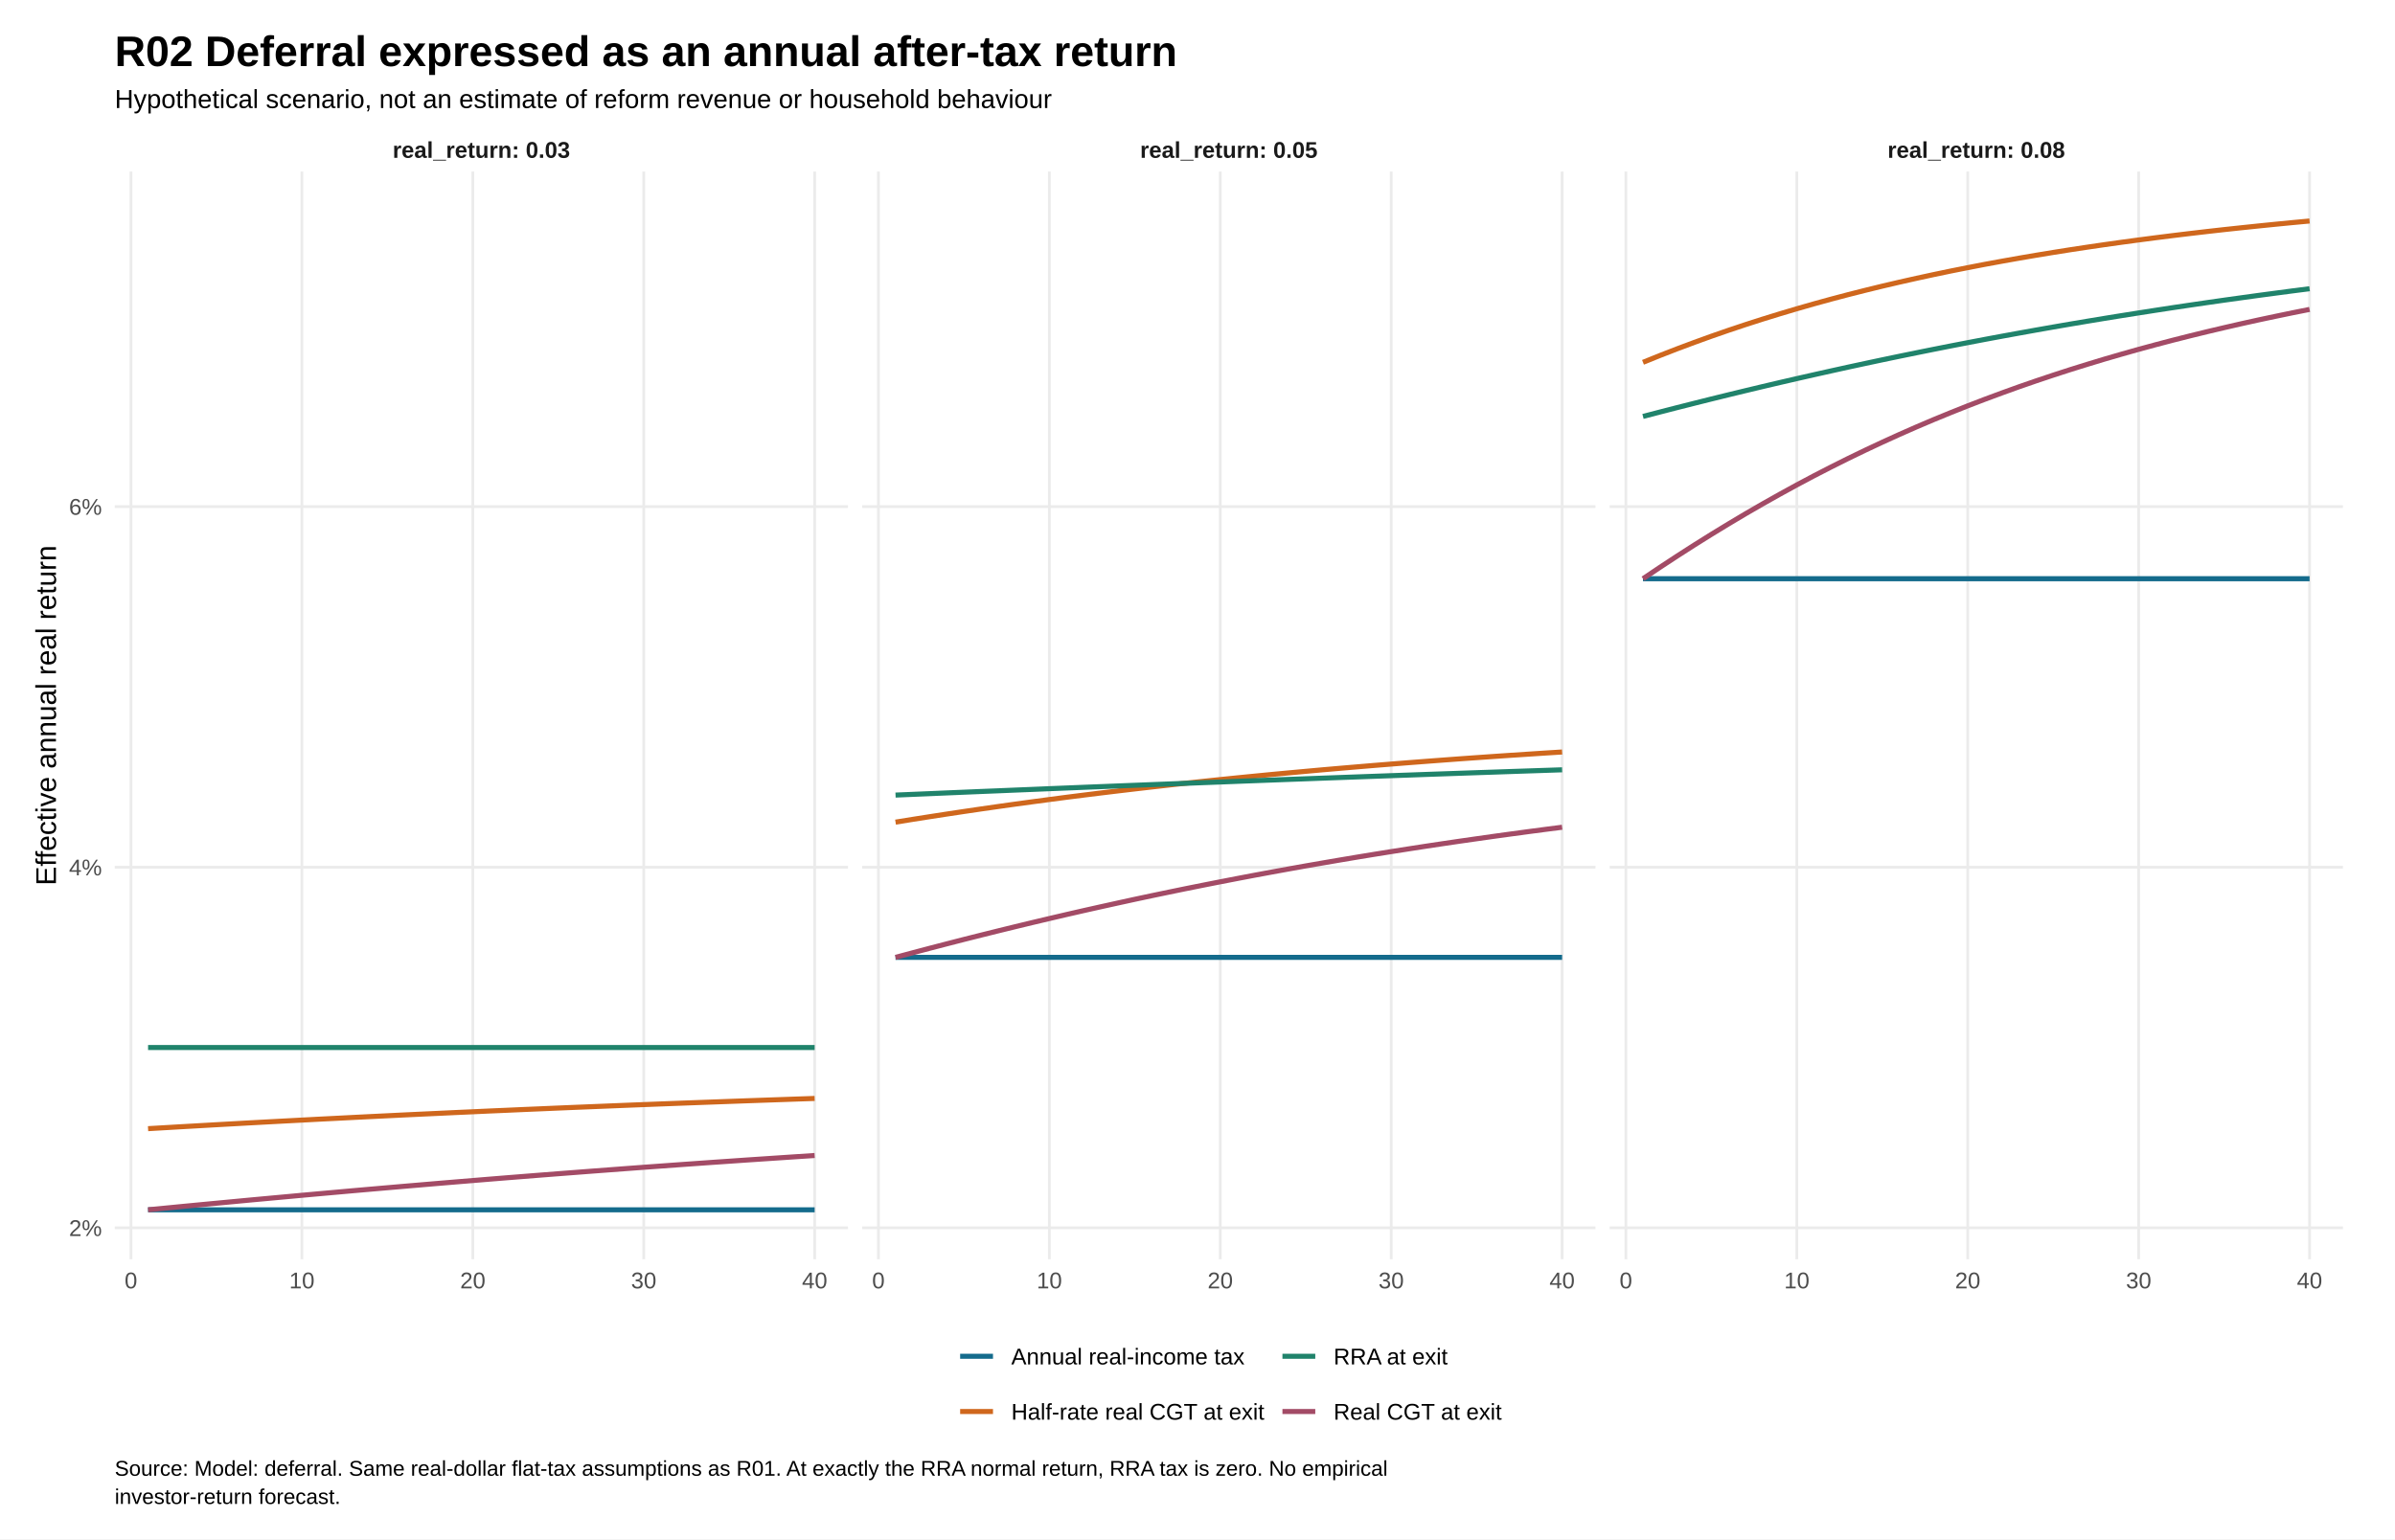
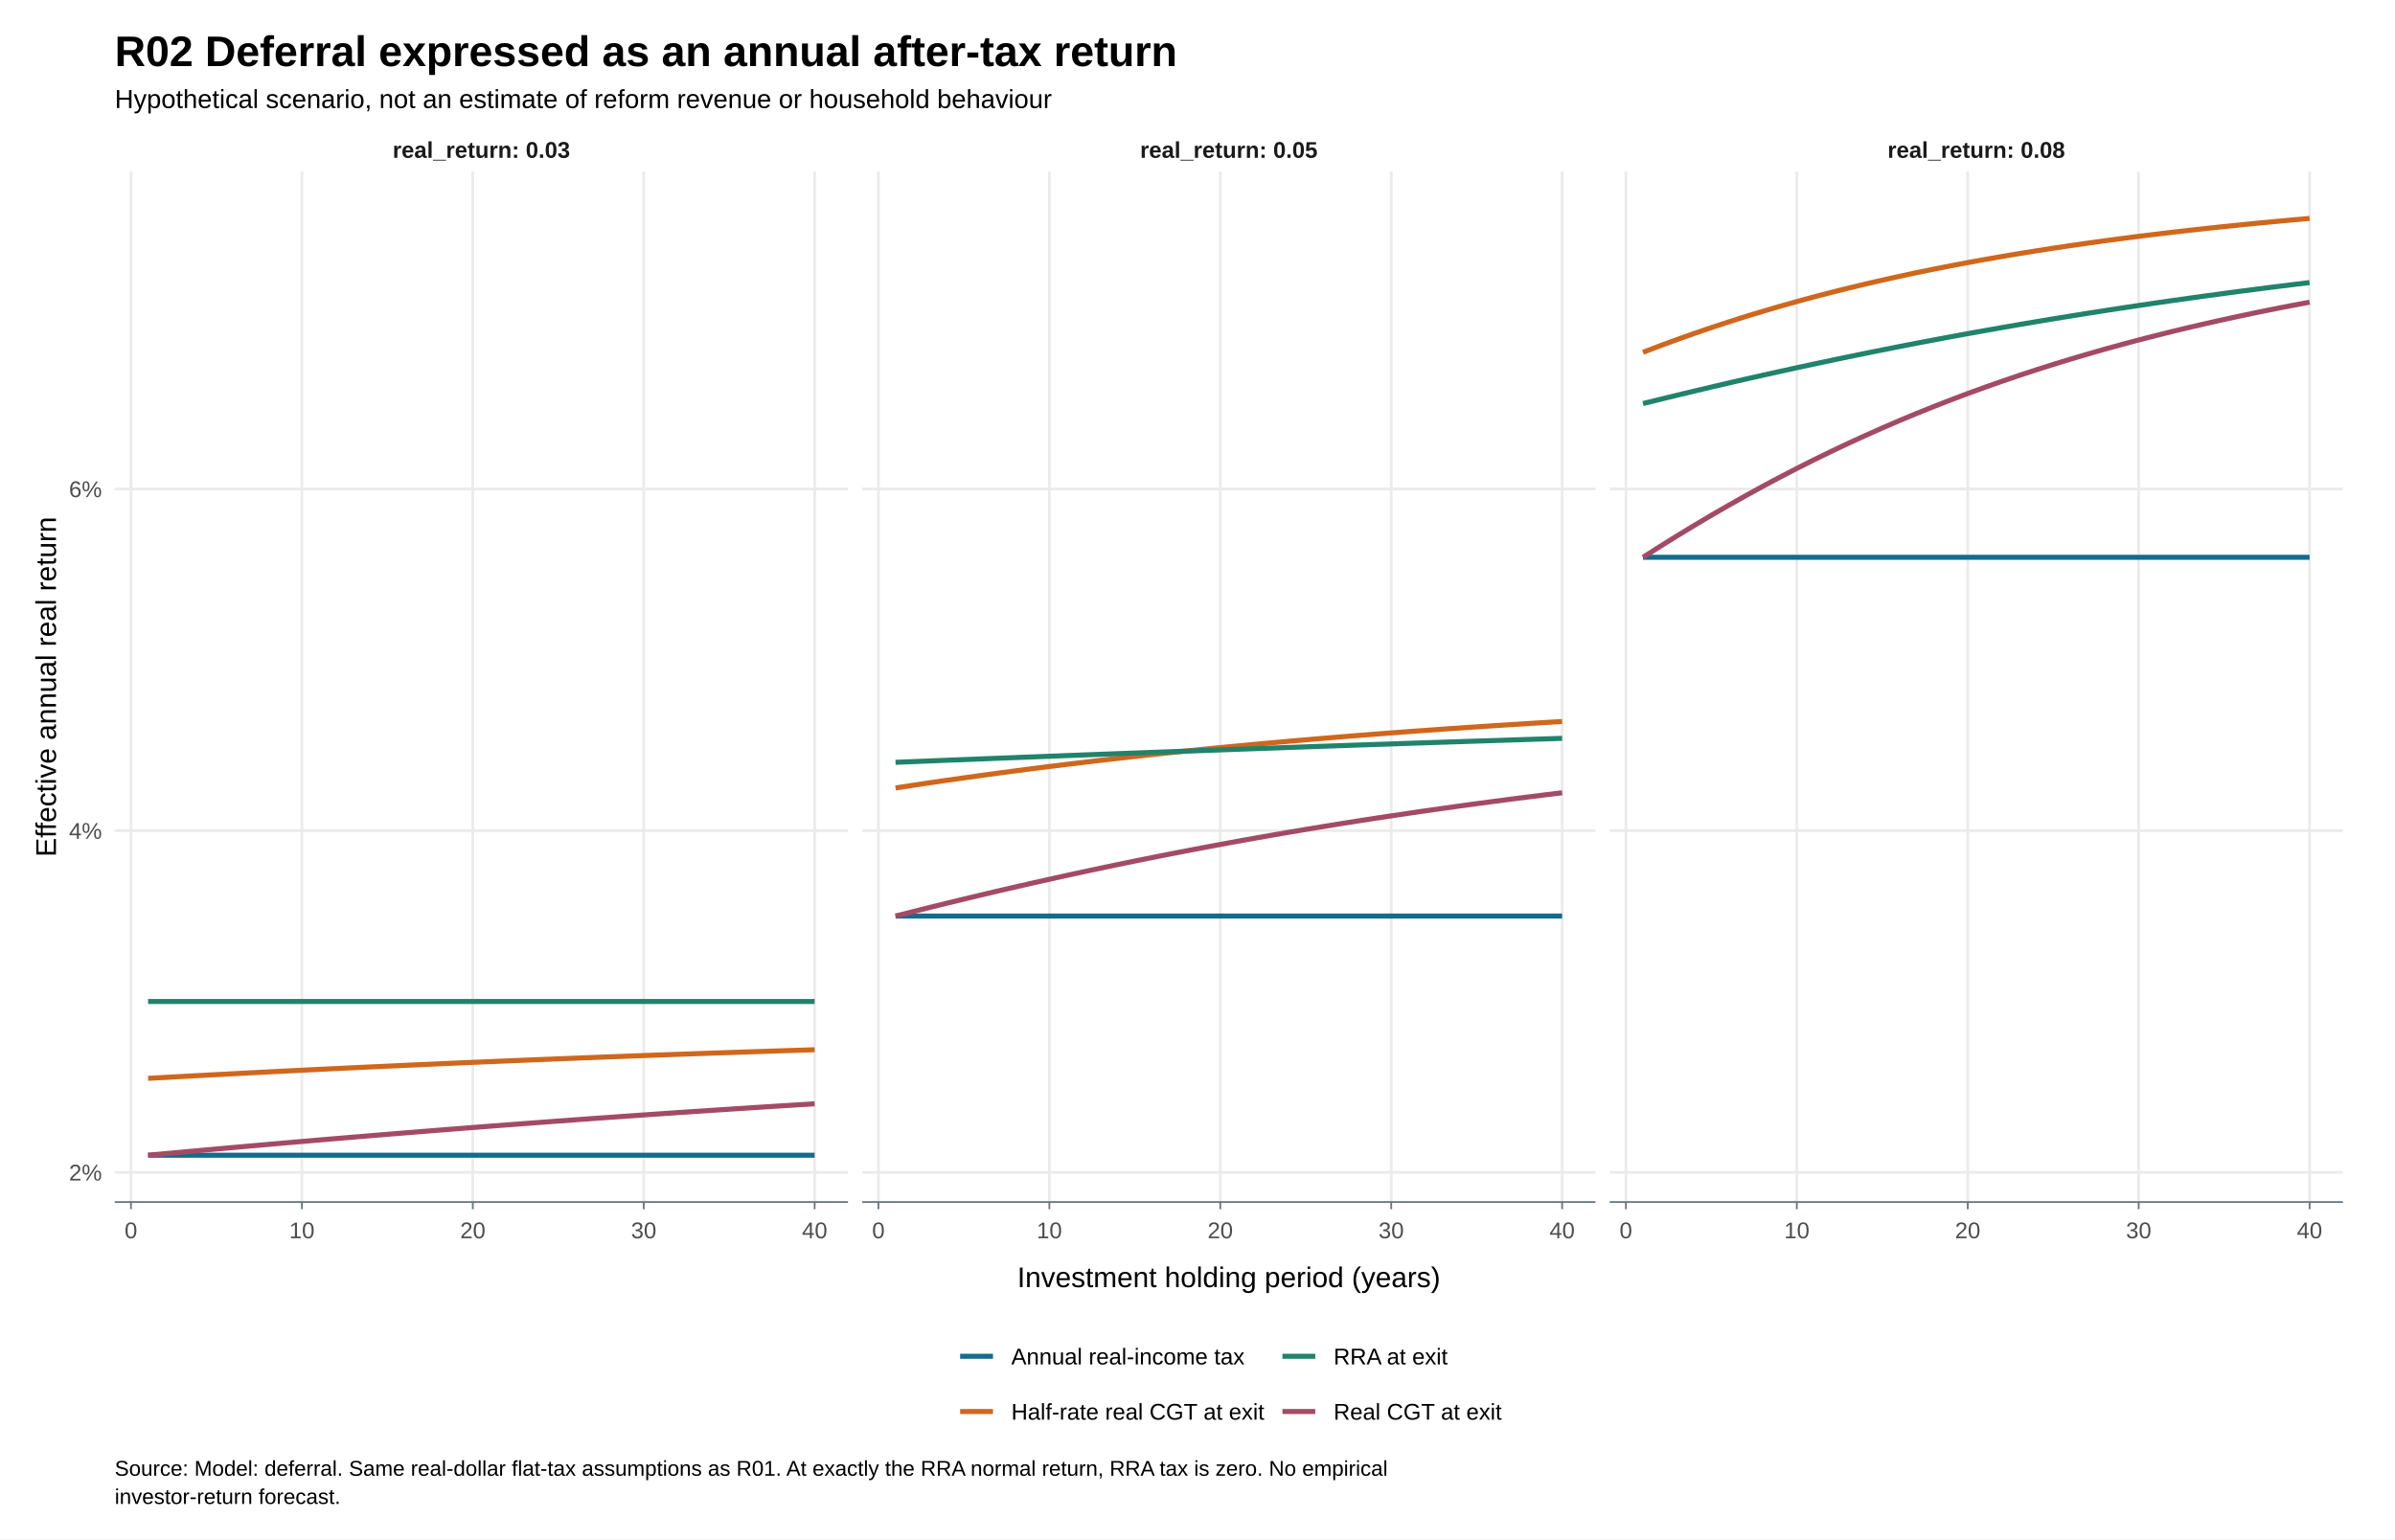
<svg xmlns="http://www.w3.org/2000/svg" width="1008.00pt" height="648.00pt" viewBox="0 0 1008.00 648.00">
  <g class="svglite">
    <defs>
      <style type="text/css">
    .svglite line, .svglite polyline, .svglite polygon, .svglite path, .svglite rect, .svglite circle {
      fill: none;
      stroke: #000000;
      stroke-linecap: round;
      stroke-linejoin: round;
      stroke-miterlimit: 10.00;
    }
    .svglite text {
      white-space: pre;
    }
    .svglite g.glyphgroup path {
      fill: inherit;
      stroke: none;
    }
  </style>
    </defs>
    <rect width="100%" height="100%" style="stroke: none; fill: #FFFFFF;" />
    <defs>
      <clipPath id="cpMC4wMHwxMDA4LjAwfDAuMDB8NjQ4LjAw">
        <rect x="0.00" y="0.00" width="1008.00" height="648.00" />
      </clipPath>
    </defs>
    <g clip-path="url(#cpMC4wMHwxMDA4LjAwfDAuMDB8NjQ4LjAw)">
      <rect x="-0" y="0.00" width="1008.00" height="648.00" style="stroke-width: 1.16; stroke: none; fill: #FFFFFF;" />
    </g>
    <defs>
-       <clipPath id="cpNDguMjl8MzU2LjkwfDcyLjIzfDUzMC4xNQ==">
-         <rect x="48.29" y="72.23" width="308.61" height="457.92" />
+       <clipPath id="cpNDguMjl8MzU2LjkwfDcyLjIzfDUwNi4wOA==">
+         <rect x="48.29" y="72.23" width="308.61" height="433.85" />
      </clipPath>
    </defs>
-     <g clip-path="url(#cpNDguMjl8MzU2LjkwfDcyLjIzfDUzMC4xNQ==)">
-       <polyline points="48.29,516.92 356.90,516.92 " style="stroke-width: 1.16; stroke: #EBEBEB; stroke-linecap: butt;" />
-       <polyline points="48.29,365.10 356.90,365.10 " style="stroke-width: 1.16; stroke: #EBEBEB; stroke-linecap: butt;" />
-       <polyline points="48.29,213.27 356.90,213.27 " style="stroke-width: 1.16; stroke: #EBEBEB; stroke-linecap: butt;" />
-       <polyline points="55.12,530.15 55.12,72.23 " style="stroke-width: 1.16; stroke: #EBEBEB; stroke-linecap: butt;" />
-       <polyline points="127.06,530.15 127.06,72.23 " style="stroke-width: 1.16; stroke: #EBEBEB; stroke-linecap: butt;" />
-       <polyline points="199.00,530.15 199.00,72.23 " style="stroke-width: 1.16; stroke: #EBEBEB; stroke-linecap: butt;" />
-       <polyline points="270.94,530.15 270.94,72.23 " style="stroke-width: 1.16; stroke: #EBEBEB; stroke-linecap: butt;" />
-       <polyline points="342.87,530.15 342.87,72.23 " style="stroke-width: 1.16; stroke: #EBEBEB; stroke-linecap: butt;" />
-       <polyline points="62.32,509.33 69.51,509.33 76.70,509.33 83.90,509.33 91.09,509.33 98.29,509.33 105.48,509.33 112.67,509.33 119.87,509.33 127.06,509.33 134.25,509.33 141.45,509.33 148.64,509.33 155.84,509.33 163.03,509.33 170.22,509.33 177.42,509.33 184.61,509.33 191.80,509.33 199.00,509.33 206.19,509.33 213.39,509.33 220.58,509.33 227.77,509.33 234.97,509.33 242.16,509.33 249.35,509.33 256.55,509.33 263.74,509.33 270.94,509.33 278.13,509.33 285.32,509.33 292.52,509.33 299.71,509.33 306.90,509.33 314.10,509.33 321.29,509.33 328.49,509.33 335.68,509.33 342.87,509.33 " style="stroke-width: 2.13; stroke: #146B8C; stroke-linecap: butt;" />
-       <polyline points="62.32,475.17 69.51,474.75 76.70,474.33 83.90,473.92 91.09,473.51 98.29,473.11 105.48,472.71 112.67,472.32 119.87,471.94 127.06,471.56 134.25,471.18 141.45,470.82 148.64,470.45 155.84,470.09 163.03,469.74 170.22,469.39 177.42,469.05 184.61,468.72 191.80,468.38 199.00,468.06 206.19,467.73 213.39,467.42 220.58,467.10 227.77,466.80 234.97,466.49 242.16,466.19 249.35,465.90 256.55,465.61 263.74,465.32 270.94,465.04 278.13,464.76 285.32,464.49 292.52,464.22 299.71,463.96 306.90,463.70 314.10,463.44 321.29,463.19 328.49,462.94 335.68,462.69 342.87,462.45 " style="stroke-width: 2.13; stroke: #CF671D; stroke-linecap: butt;" />
-       <polyline points="62.32,441.01 69.51,441.01 76.70,441.01 83.90,441.01 91.09,441.01 98.29,441.01 105.48,441.01 112.67,441.01 119.87,441.01 127.06,441.01 134.25,441.01 141.45,441.01 148.64,441.01 155.84,441.01 163.03,441.01 170.22,441.01 177.42,441.01 184.61,441.01 191.80,441.01 199.00,441.01 206.19,441.01 213.39,441.01 220.58,441.01 227.77,441.01 234.97,441.01 242.16,441.01 249.35,441.01 256.55,441.01 263.74,441.01 270.94,441.01 278.13,441.01 285.32,441.01 292.52,441.01 299.71,441.01 306.90,441.01 314.10,441.01 321.29,441.01 328.49,441.01 335.68,441.01 342.87,441.01 " style="stroke-width: 2.13; stroke: #20836B; stroke-linecap: butt;" />
-       <polyline points="62.32,509.33 69.51,508.63 76.70,507.93 83.90,507.24 91.09,506.56 98.29,505.88 105.48,505.20 112.67,504.54 119.87,503.88 127.06,503.22 134.25,502.57 141.45,501.93 148.64,501.29 155.84,500.66 163.03,500.04 170.22,499.42 177.42,498.81 184.61,498.20 191.80,497.60 199.00,497.01 206.19,496.42 213.39,495.84 220.58,495.27 227.77,494.70 234.97,494.14 242.16,493.59 249.35,493.04 256.55,492.50 263.74,491.96 270.94,491.43 278.13,490.91 285.32,490.39 292.52,489.88 299.71,489.37 306.90,488.88 314.10,488.38 321.29,487.90 328.49,487.42 335.68,486.94 342.87,486.47 " style="stroke-width: 2.13; stroke: #A34B66; stroke-linecap: butt;" />
+     <g clip-path="url(#cpNDguMjl8MzU2LjkwfDcyLjIzfDUwNi4wOA==)">
+       <polyline points="48.29,493.55 356.90,493.55 " style="stroke-width: 1.16; stroke: #EBEBEB; stroke-linecap: butt;" />
+       <polyline points="48.29,349.71 356.90,349.71 " style="stroke-width: 1.16; stroke: #EBEBEB; stroke-linecap: butt;" />
+       <polyline points="48.29,205.86 356.90,205.86 " style="stroke-width: 1.16; stroke: #EBEBEB; stroke-linecap: butt;" />
+       <polyline points="55.12,506.08 55.12,72.23 " style="stroke-width: 1.16; stroke: #EBEBEB; stroke-linecap: butt;" />
+       <polyline points="127.06,506.08 127.06,72.23 " style="stroke-width: 1.16; stroke: #EBEBEB; stroke-linecap: butt;" />
+       <polyline points="199.00,506.08 199.00,72.23 " style="stroke-width: 1.16; stroke: #EBEBEB; stroke-linecap: butt;" />
+       <polyline points="270.94,506.08 270.94,72.23 " style="stroke-width: 1.16; stroke: #EBEBEB; stroke-linecap: butt;" />
+       <polyline points="342.87,506.08 342.87,72.23 " style="stroke-width: 1.16; stroke: #EBEBEB; stroke-linecap: butt;" />
+       <polyline points="62.32,486.36 69.51,486.36 76.70,486.36 83.90,486.36 91.09,486.36 98.29,486.36 105.48,486.36 112.67,486.36 119.87,486.36 127.06,486.36 134.25,486.36 141.45,486.36 148.64,486.36 155.84,486.36 163.03,486.36 170.22,486.36 177.42,486.36 184.61,486.36 191.80,486.36 199.00,486.36 206.19,486.36 213.39,486.36 220.58,486.36 227.77,486.36 234.97,486.36 242.16,486.36 249.35,486.36 256.55,486.36 263.74,486.36 270.94,486.36 278.13,486.36 285.32,486.36 292.52,486.36 299.71,486.36 306.90,486.36 314.10,486.36 321.29,486.36 328.49,486.36 335.68,486.36 342.87,486.36 " style="stroke-width: 2.13; stroke: #146B8C; stroke-linecap: butt;" />
+       <polyline points="62.32,453.99 69.51,453.59 76.70,453.19 83.90,452.80 91.09,452.42 98.29,452.04 105.48,451.66 112.67,451.29 119.87,450.93 127.06,450.57 134.25,450.21 141.45,449.87 148.64,449.52 155.84,449.18 163.03,448.85 170.22,448.52 177.42,448.20 184.61,447.88 191.80,447.56 199.00,447.25 206.19,446.95 213.39,446.65 220.58,446.35 227.77,446.06 234.97,445.77 242.16,445.49 249.35,445.21 256.55,444.93 263.74,444.66 270.94,444.39 278.13,444.13 285.32,443.87 292.52,443.62 299.71,443.37 306.90,443.12 314.10,442.88 321.29,442.64 328.49,442.40 335.68,442.17 342.87,441.94 " style="stroke-width: 2.13; stroke: #CF671D; stroke-linecap: butt;" />
+       <polyline points="62.32,421.63 69.51,421.63 76.70,421.63 83.90,421.63 91.09,421.63 98.29,421.63 105.48,421.63 112.67,421.63 119.87,421.63 127.06,421.63 134.25,421.63 141.45,421.63 148.64,421.63 155.84,421.63 163.03,421.63 170.22,421.63 177.42,421.63 184.61,421.63 191.80,421.63 199.00,421.63 206.19,421.63 213.39,421.63 220.58,421.63 227.77,421.63 234.97,421.63 242.16,421.63 249.35,421.63 256.55,421.63 263.74,421.63 270.94,421.63 278.13,421.63 285.32,421.63 292.52,421.63 299.71,421.63 306.90,421.63 314.10,421.63 321.29,421.63 328.49,421.63 335.68,421.63 342.87,421.63 " style="stroke-width: 2.13; stroke: #20836B; stroke-linecap: butt;" />
+       <polyline points="62.32,486.36 69.51,485.69 76.70,485.03 83.90,484.38 91.09,483.73 98.29,483.09 105.48,482.45 112.67,481.82 119.87,481.19 127.06,480.57 134.25,479.95 141.45,479.34 148.64,478.74 155.84,478.14 163.03,477.55 170.22,476.97 177.42,476.39 184.61,475.81 191.80,475.25 199.00,474.68 206.19,474.13 213.39,473.58 220.58,473.04 227.77,472.50 234.97,471.97 242.16,471.44 249.35,470.92 256.55,470.41 263.74,469.90 270.94,469.40 278.13,468.90 285.32,468.41 292.52,467.93 299.71,467.45 306.90,466.98 314.10,466.51 321.29,466.05 328.49,465.59 335.68,465.14 342.87,464.70 " style="stroke-width: 2.13; stroke: #A34B66; stroke-linecap: butt;" />
    </g>
    <g clip-path="url(#cpMC4wMHwxMDA4LjAwfDAuMDB8NjQ4LjAw)">
</g>
    <defs>
-       <clipPath id="cpMzYyLjg4fDY3MS40OXw3Mi4yM3w1MzAuMTU=">
-         <rect x="362.88" y="72.23" width="308.61" height="457.92" />
+       <clipPath id="cpMzYyLjg4fDY3MS40OXw3Mi4yM3w1MDYuMDg=">
+         <rect x="362.88" y="72.23" width="308.61" height="433.85" />
      </clipPath>
    </defs>
-     <g clip-path="url(#cpMzYyLjg4fDY3MS40OXw3Mi4yM3w1MzAuMTU=)">
-       <polyline points="362.88,516.92 671.49,516.92 " style="stroke-width: 1.16; stroke: #EBEBEB; stroke-linecap: butt;" />
-       <polyline points="362.88,365.10 671.49,365.10 " style="stroke-width: 1.16; stroke: #EBEBEB; stroke-linecap: butt;" />
-       <polyline points="362.88,213.27 671.49,213.27 " style="stroke-width: 1.16; stroke: #EBEBEB; stroke-linecap: butt;" />
-       <polyline points="369.71,530.15 369.71,72.23 " style="stroke-width: 1.16; stroke: #EBEBEB; stroke-linecap: butt;" />
-       <polyline points="441.65,530.15 441.65,72.23 " style="stroke-width: 1.16; stroke: #EBEBEB; stroke-linecap: butt;" />
-       <polyline points="513.59,530.15 513.59,72.23 " style="stroke-width: 1.16; stroke: #EBEBEB; stroke-linecap: butt;" />
-       <polyline points="585.53,530.15 585.53,72.23 " style="stroke-width: 1.16; stroke: #EBEBEB; stroke-linecap: butt;" />
-       <polyline points="657.46,530.15 657.46,72.23 " style="stroke-width: 1.16; stroke: #EBEBEB; stroke-linecap: butt;" />
-       <polyline points="376.91,403.06 384.10,403.06 391.29,403.06 398.49,403.06 405.68,403.06 412.88,403.06 420.07,403.06 427.26,403.06 434.46,403.06 441.65,403.06 448.84,403.06 456.04,403.06 463.23,403.06 470.43,403.06 477.62,403.06 484.81,403.06 492.01,403.06 499.20,403.06 506.39,403.06 513.59,403.06 520.78,403.06 527.98,403.06 535.17,403.06 542.36,403.06 549.56,403.06 556.75,403.06 563.94,403.06 571.14,403.06 578.33,403.06 585.53,403.06 592.72,403.06 599.91,403.06 607.11,403.06 614.30,403.06 621.50,403.06 628.69,403.06 635.88,403.06 643.08,403.06 650.27,403.06 657.46,403.06 " style="stroke-width: 2.13; stroke: #146B8C; stroke-linecap: butt;" />
-       <polyline points="376.91,346.12 384.10,344.96 391.29,343.83 398.49,342.72 405.68,341.64 412.88,340.58 420.07,339.55 427.26,338.54 434.46,337.56 441.65,336.60 448.84,335.66 456.04,334.75 463.23,333.86 470.43,332.99 477.62,332.14 484.81,331.31 492.01,330.50 499.20,329.71 506.39,328.95 513.59,328.20 520.78,327.47 527.98,326.76 535.17,326.06 542.36,325.39 549.56,324.73 556.75,324.08 563.94,323.46 571.14,322.85 578.33,322.25 585.53,321.67 592.72,321.10 599.91,320.55 607.11,320.01 614.30,319.48 621.50,318.97 628.69,318.47 635.88,317.98 643.08,317.51 650.27,317.04 657.46,316.59 " style="stroke-width: 2.13; stroke: #CF671D; stroke-linecap: butt;" />
-       <polyline points="376.91,334.73 384.10,334.43 391.29,334.13 398.49,333.82 405.68,333.52 412.88,333.22 420.07,332.93 427.26,332.63 434.46,332.34 441.65,332.04 448.84,331.75 456.04,331.46 463.23,331.18 470.43,330.89 477.62,330.61 484.81,330.33 492.01,330.05 499.20,329.77 506.39,329.49 513.59,329.22 520.78,328.94 527.98,328.67 535.17,328.40 542.36,328.13 549.56,327.87 556.75,327.60 563.94,327.34 571.14,327.08 578.33,326.82 585.53,326.56 592.72,326.31 599.91,326.05 607.11,325.80 614.30,325.55 621.50,325.30 628.69,325.06 635.88,324.81 643.08,324.57 650.27,324.33 657.46,324.09 " style="stroke-width: 2.13; stroke: #20836B; stroke-linecap: butt;" />
-       <polyline points="376.91,403.06 384.10,401.13 391.29,399.23 398.49,397.36 405.68,395.51 412.88,393.70 420.07,391.91 427.26,390.15 434.46,388.41 441.65,386.71 448.84,385.03 456.04,383.38 463.23,381.77 470.43,380.18 477.62,378.61 484.81,377.08 492.01,375.58 499.20,374.10 506.39,372.66 513.59,371.24 520.78,369.85 527.98,368.48 535.17,367.15 542.36,365.84 549.56,364.55 556.75,363.30 563.94,362.07 571.14,360.86 578.33,359.68 585.53,358.53 592.72,357.40 599.91,356.29 607.11,355.21 614.30,354.15 621.50,353.12 628.69,352.10 635.88,351.11 643.08,350.14 650.27,349.19 657.46,348.27 " style="stroke-width: 2.13; stroke: #A34B66; stroke-linecap: butt;" />
+     <g clip-path="url(#cpMzYyLjg4fDY3MS40OXw3Mi4yM3w1MDYuMDg=)">
+       <polyline points="362.88,493.55 671.49,493.55 " style="stroke-width: 1.16; stroke: #EBEBEB; stroke-linecap: butt;" />
+       <polyline points="362.88,349.71 671.49,349.71 " style="stroke-width: 1.16; stroke: #EBEBEB; stroke-linecap: butt;" />
+       <polyline points="362.88,205.86 671.49,205.86 " style="stroke-width: 1.16; stroke: #EBEBEB; stroke-linecap: butt;" />
+       <polyline points="369.71,506.08 369.71,72.23 " style="stroke-width: 1.16; stroke: #EBEBEB; stroke-linecap: butt;" />
+       <polyline points="441.65,506.08 441.65,72.23 " style="stroke-width: 1.16; stroke: #EBEBEB; stroke-linecap: butt;" />
+       <polyline points="513.59,506.08 513.59,72.23 " style="stroke-width: 1.16; stroke: #EBEBEB; stroke-linecap: butt;" />
+       <polyline points="585.53,506.08 585.53,72.23 " style="stroke-width: 1.16; stroke: #EBEBEB; stroke-linecap: butt;" />
+       <polyline points="657.46,506.08 657.46,72.23 " style="stroke-width: 1.16; stroke: #EBEBEB; stroke-linecap: butt;" />
+       <polyline points="376.91,385.67 384.10,385.67 391.29,385.67 398.49,385.67 405.68,385.67 412.88,385.67 420.07,385.67 427.26,385.67 434.46,385.67 441.65,385.67 448.84,385.67 456.04,385.67 463.23,385.67 470.43,385.67 477.62,385.67 484.81,385.67 492.01,385.67 499.20,385.67 506.39,385.67 513.59,385.67 520.78,385.67 527.98,385.67 535.17,385.67 542.36,385.67 549.56,385.67 556.75,385.67 563.94,385.67 571.14,385.67 578.33,385.67 585.53,385.67 592.72,385.67 599.91,385.67 607.11,385.67 614.30,385.67 621.50,385.67 628.69,385.67 635.88,385.67 643.08,385.67 650.27,385.67 657.46,385.67 " style="stroke-width: 2.13; stroke: #146B8C; stroke-linecap: butt;" />
+       <polyline points="376.91,331.73 384.10,330.63 391.29,329.55 398.49,328.50 405.68,327.48 412.88,326.48 420.07,325.50 427.26,324.54 434.46,323.61 441.65,322.70 448.84,321.81 456.04,320.95 463.23,320.10 470.43,319.28 477.62,318.48 484.81,317.69 492.01,316.93 499.20,316.18 506.39,315.45 513.59,314.74 520.78,314.05 527.98,313.38 535.17,312.72 542.36,312.08 549.56,311.46 556.75,310.85 563.94,310.25 571.14,309.67 578.33,309.11 585.53,308.56 592.72,308.02 599.91,307.50 607.11,306.99 614.30,306.49 621.50,306.00 628.69,305.53 635.88,305.07 643.08,304.62 650.27,304.18 657.46,303.75 " style="stroke-width: 2.13; stroke: #CF671D; stroke-linecap: butt;" />
+       <polyline points="376.91,320.94 384.10,320.65 391.29,320.36 398.49,320.07 405.68,319.79 412.88,319.51 420.07,319.22 427.26,318.94 434.46,318.67 441.65,318.39 448.84,318.11 456.04,317.84 463.23,317.57 470.43,317.30 477.62,317.03 484.81,316.76 492.01,316.50 499.20,316.23 506.39,315.97 513.59,315.71 520.78,315.45 527.98,315.19 535.17,314.94 542.36,314.68 549.56,314.43 556.75,314.18 563.94,313.93 571.14,313.68 578.33,313.44 585.53,313.20 592.72,312.95 599.91,312.71 607.11,312.47 614.30,312.24 621.50,312.00 628.69,311.77 635.88,311.54 643.08,311.31 650.27,311.08 657.46,310.85 " style="stroke-width: 2.13; stroke: #20836B; stroke-linecap: butt;" />
+       <polyline points="376.91,385.67 384.10,383.84 391.29,382.04 398.49,380.27 405.68,378.52 412.88,376.80 420.07,375.10 427.26,373.44 434.46,371.79 441.65,370.18 448.84,368.59 456.04,367.03 463.23,365.50 470.43,363.99 477.62,362.51 484.81,361.06 492.01,359.63 499.20,358.24 506.39,356.87 513.59,355.52 520.78,354.20 527.98,352.91 535.17,351.64 542.36,350.40 549.56,349.19 556.75,348.00 563.94,346.83 571.14,345.69 578.33,344.57 585.53,343.48 592.72,342.41 599.91,341.36 607.11,340.34 614.30,339.33 621.50,338.35 628.69,337.39 635.88,336.45 643.08,335.54 650.27,334.64 657.46,333.76 " style="stroke-width: 2.13; stroke: #A34B66; stroke-linecap: butt;" />
    </g>
    <g clip-path="url(#cpMC4wMHwxMDA4LjAwfDAuMDB8NjQ4LjAw)">
</g>
    <defs>
-       <clipPath id="cpNjc3LjQ3fDk4Ni4wOHw3Mi4yM3w1MzAuMTU=">
-         <rect x="677.47" y="72.23" width="308.61" height="457.92" />
+       <clipPath id="cpNjc3LjQ3fDk4Ni4wOHw3Mi4yM3w1MDYuMDg=">
+         <rect x="677.47" y="72.23" width="308.61" height="433.85" />
      </clipPath>
    </defs>
-     <g clip-path="url(#cpNjc3LjQ3fDk4Ni4wOHw3Mi4yM3w1MzAuMTU=)">
-       <polyline points="677.47,516.92 986.08,516.92 " style="stroke-width: 1.16; stroke: #EBEBEB; stroke-linecap: butt;" />
-       <polyline points="677.47,365.10 986.08,365.10 " style="stroke-width: 1.16; stroke: #EBEBEB; stroke-linecap: butt;" />
-       <polyline points="677.47,213.27 986.08,213.27 " style="stroke-width: 1.16; stroke: #EBEBEB; stroke-linecap: butt;" />
-       <polyline points="684.30,530.15 684.30,72.23 " style="stroke-width: 1.16; stroke: #EBEBEB; stroke-linecap: butt;" />
-       <polyline points="756.24,530.15 756.24,72.23 " style="stroke-width: 1.16; stroke: #EBEBEB; stroke-linecap: butt;" />
-       <polyline points="828.18,530.15 828.18,72.23 " style="stroke-width: 1.16; stroke: #EBEBEB; stroke-linecap: butt;" />
-       <polyline points="900.12,530.15 900.12,72.23 " style="stroke-width: 1.16; stroke: #EBEBEB; stroke-linecap: butt;" />
-       <polyline points="972.05,530.15 972.05,72.23 " style="stroke-width: 1.16; stroke: #EBEBEB; stroke-linecap: butt;" />
-       <polyline points="691.50,243.64 698.69,243.64 705.88,243.64 713.08,243.64 720.27,243.64 727.47,243.64 734.66,243.64 741.85,243.64 749.05,243.64 756.24,243.64 763.43,243.64 770.63,243.64 777.82,243.64 785.02,243.64 792.21,243.64 799.40,243.64 806.60,243.64 813.79,243.64 820.99,243.64 828.18,243.64 835.37,243.64 842.57,243.64 849.76,243.64 856.95,243.64 864.15,243.64 871.34,243.64 878.54,243.64 885.73,243.64 892.92,243.64 900.12,243.64 907.31,243.64 914.50,243.64 921.70,243.64 928.89,243.64 936.09,243.64 943.28,243.64 950.47,243.64 957.67,243.64 964.86,243.64 972.05,243.64 " style="stroke-width: 2.13; stroke: #146B8C; stroke-linecap: butt;" />
-       <polyline points="691.50,152.54 698.69,149.64 705.88,146.85 713.08,144.16 720.27,141.56 727.47,139.06 734.66,136.66 741.85,134.35 749.05,132.13 756.24,129.99 763.43,127.93 770.63,125.95 777.82,124.05 785.02,122.23 792.21,120.47 799.40,118.79 806.60,117.17 813.79,115.61 820.99,114.11 828.18,112.68 835.37,111.29 842.57,109.97 849.76,108.69 856.95,107.46 864.15,106.28 871.34,105.14 878.54,104.05 885.73,103.00 892.92,101.99 900.12,101.02 907.31,100.08 914.50,99.18 921.70,98.31 928.89,97.47 936.09,96.66 943.28,95.89 950.47,95.14 957.67,94.41 964.86,93.71 972.05,93.04 " style="stroke-width: 2.13; stroke: #CF671D; stroke-linecap: butt;" />
-       <polyline points="691.50,175.32 698.69,173.45 705.88,171.60 713.08,169.78 720.27,167.98 727.47,166.21 734.66,164.47 741.85,162.75 749.05,161.06 756.24,159.40 763.43,157.77 770.63,156.16 777.82,154.57 785.02,153.02 792.21,151.49 799.40,149.99 806.60,148.52 813.79,147.07 820.99,145.65 828.18,144.26 835.37,142.89 842.57,141.55 849.76,140.24 856.95,138.95 864.15,137.68 871.34,136.44 878.54,135.23 885.73,134.04 892.92,132.88 900.12,131.74 907.31,130.62 914.50,129.52 921.70,128.45 928.89,127.40 936.09,126.37 943.28,125.37 950.47,124.38 957.67,123.42 964.86,122.47 972.05,121.55 " style="stroke-width: 2.13; stroke: #20836B; stroke-linecap: butt;" />
-       <polyline points="691.50,243.64 698.69,238.81 705.88,234.09 713.08,229.47 720.27,224.97 727.47,220.58 734.66,216.30 741.85,212.14 749.05,208.09 756.24,204.15 763.43,200.33 770.63,196.63 777.82,193.03 785.02,189.55 792.21,186.18 799.40,182.91 806.60,179.74 813.79,176.68 820.99,173.73 828.18,170.86 835.37,168.10 842.57,165.43 849.76,162.84 856.95,160.35 864.15,157.94 871.34,155.61 878.54,153.37 885.73,151.19 892.92,149.10 900.12,147.07 907.31,145.12 914.50,143.23 921.70,141.41 928.89,139.65 936.09,137.95 943.28,136.30 950.47,134.71 957.67,133.18 964.86,131.69 972.05,130.26 " style="stroke-width: 2.13; stroke: #A34B66; stroke-linecap: butt;" />
+     <g clip-path="url(#cpNjc3LjQ3fDk4Ni4wOHw3Mi4yM3w1MDYuMDg=)">
+       <polyline points="677.47,493.55 986.08,493.55 " style="stroke-width: 1.16; stroke: #EBEBEB; stroke-linecap: butt;" />
+       <polyline points="677.47,349.71 986.08,349.71 " style="stroke-width: 1.16; stroke: #EBEBEB; stroke-linecap: butt;" />
+       <polyline points="677.47,205.86 986.08,205.86 " style="stroke-width: 1.16; stroke: #EBEBEB; stroke-linecap: butt;" />
+       <polyline points="684.30,506.08 684.30,72.23 " style="stroke-width: 1.16; stroke: #EBEBEB; stroke-linecap: butt;" />
+       <polyline points="756.24,506.08 756.24,72.23 " style="stroke-width: 1.16; stroke: #EBEBEB; stroke-linecap: butt;" />
+       <polyline points="828.18,506.08 828.18,72.23 " style="stroke-width: 1.16; stroke: #EBEBEB; stroke-linecap: butt;" />
+       <polyline points="900.12,506.08 900.12,72.23 " style="stroke-width: 1.16; stroke: #EBEBEB; stroke-linecap: butt;" />
+       <polyline points="972.05,506.08 972.05,72.23 " style="stroke-width: 1.16; stroke: #EBEBEB; stroke-linecap: butt;" />
+       <polyline points="691.50,234.63 698.69,234.63 705.88,234.63 713.08,234.63 720.27,234.63 727.47,234.63 734.66,234.63 741.85,234.63 749.05,234.63 756.24,234.63 763.43,234.63 770.63,234.63 777.82,234.63 785.02,234.63 792.21,234.63 799.40,234.63 806.60,234.63 813.79,234.63 820.99,234.63 828.18,234.63 835.37,234.63 842.57,234.63 849.76,234.63 856.95,234.63 864.15,234.63 871.34,234.63 878.54,234.63 885.73,234.63 892.92,234.63 900.12,234.63 907.31,234.63 914.50,234.63 921.70,234.63 928.89,234.63 936.09,234.63 943.28,234.63 950.47,234.63 957.67,234.63 964.86,234.63 972.05,234.63 " style="stroke-width: 2.13; stroke: #146B8C; stroke-linecap: butt;" />
+       <polyline points="691.50,148.32 698.69,145.58 705.88,142.93 713.08,140.38 720.27,137.92 727.47,135.55 734.66,133.27 741.85,131.08 749.05,128.98 756.24,126.95 763.43,125.00 770.63,123.13 777.82,121.33 785.02,119.60 792.21,117.94 799.40,116.34 806.60,114.80 813.79,113.33 820.99,111.91 828.18,110.55 835.37,109.24 842.57,107.98 849.76,106.77 856.95,105.61 864.15,104.49 871.34,103.41 878.54,102.38 885.73,101.38 892.92,100.43 900.12,99.50 907.31,98.62 914.50,97.76 921.70,96.94 928.89,96.14 936.09,95.38 943.28,94.64 950.47,93.93 957.67,93.25 964.86,92.58 972.05,91.95 " style="stroke-width: 2.13; stroke: #CF671D; stroke-linecap: butt;" />
+       <polyline points="691.50,169.90 698.69,168.13 705.88,166.38 713.08,164.65 720.27,162.95 727.47,161.27 734.66,159.62 741.85,158.00 749.05,156.40 756.24,154.82 763.43,153.27 770.63,151.74 777.82,150.25 785.02,148.77 792.21,147.33 799.40,145.90 806.60,144.51 813.79,143.14 820.99,141.79 828.18,140.47 835.37,139.18 842.57,137.91 849.76,136.66 856.95,135.44 864.15,134.24 871.34,133.07 878.54,131.92 885.73,130.79 892.92,129.69 900.12,128.61 907.31,127.55 914.50,126.51 921.70,125.50 928.89,124.50 936.09,123.53 943.28,122.57 950.47,121.64 957.67,120.73 964.86,119.83 972.05,118.96 " style="stroke-width: 2.13; stroke: #20836B; stroke-linecap: butt;" />
+       <polyline points="691.50,234.63 698.69,230.05 705.88,225.58 713.08,221.21 720.27,216.94 727.47,212.78 734.66,208.73 741.85,204.78 749.05,200.95 756.24,197.22 763.43,193.60 770.63,190.09 777.82,186.68 785.02,183.38 792.21,180.19 799.40,177.09 806.60,174.09 813.79,171.19 820.99,168.39 828.18,165.68 835.37,163.06 842.57,160.53 849.76,158.08 856.95,155.72 864.15,153.43 871.34,151.23 878.54,149.10 885.73,147.04 892.92,145.06 900.12,143.14 907.31,141.29 914.50,139.50 921.70,137.77 928.89,136.10 936.09,134.49 943.28,132.93 950.47,131.43 957.67,129.97 964.86,128.57 972.05,127.21 " style="stroke-width: 2.13; stroke: #A34B66; stroke-linecap: butt;" />
    </g>
    <g clip-path="url(#cpMC4wMHwxMDA4LjAwfDAuMDB8NjQ4LjAw)">
</g>
    <defs>
      <clipPath id="cpNDguMjl8MzU2LjkwfDUzLjc4fDcyLjIz">
        <rect x="48.29" y="53.78" width="308.61" height="18.45" />
      </clipPath>
    </defs>
    <g clip-path="url(#cpNDguMjl8MzU2LjkwfDUzLjc4fDcyLjIz)">
      <text x="202.60" y="66.44" text-anchor="middle" style="font-size: 9.60px; font-weight: bold;fill: #1A1A1A; font-family: &quot;Arial&quot;;" textLength="74.61px" lengthAdjust="spacingAndGlyphs">real_return: 0.03</text>
    </g>
    <g clip-path="url(#cpMC4wMHwxMDA4LjAwfDAuMDB8NjQ4LjAw)">
</g>
    <defs>
      <clipPath id="cpMzYyLjg4fDY3MS40OXw1My43OHw3Mi4yMw==">
        <rect x="362.88" y="53.78" width="308.61" height="18.45" />
      </clipPath>
    </defs>
    <g clip-path="url(#cpMzYyLjg4fDY3MS40OXw1My43OHw3Mi4yMw==)">
      <text x="517.19" y="66.44" text-anchor="middle" style="font-size: 9.60px; font-weight: bold;fill: #1A1A1A; font-family: &quot;Arial&quot;;" textLength="74.61px" lengthAdjust="spacingAndGlyphs">real_return: 0.05</text>
    </g>
    <g clip-path="url(#cpMC4wMHwxMDA4LjAwfDAuMDB8NjQ4LjAw)">
</g>
    <defs>
      <clipPath id="cpNjc3LjQ3fDk4Ni4wOHw1My43OHw3Mi4yMw==">
        <rect x="677.47" y="53.78" width="308.61" height="18.45" />
      </clipPath>
    </defs>
    <g clip-path="url(#cpNjc3LjQ3fDk4Ni4wOHw1My43OHw3Mi4yMw==)">
      <text x="831.78" y="66.44" text-anchor="middle" style="font-size: 9.60px; font-weight: bold;fill: #1A1A1A; font-family: &quot;Arial&quot;;" textLength="74.61px" lengthAdjust="spacingAndGlyphs">real_return: 0.08</text>
    </g>
    <g clip-path="url(#cpMC4wMHwxMDA4LjAwfDAuMDB8NjQ4LjAw)">
-       <text x="55.12" y="542.40" text-anchor="middle" style="font-size: 9.60px;fill: #4D4D4D; font-family: &quot;Arial&quot;;" textLength="5.33px" lengthAdjust="spacingAndGlyphs">0</text>
-       <text x="127.06" y="542.40" text-anchor="middle" style="font-size: 9.60px;fill: #4D4D4D; font-family: &quot;Arial&quot;;" textLength="10.66px" lengthAdjust="spacingAndGlyphs">10</text>
-       <text x="199.00" y="542.40" text-anchor="middle" style="font-size: 9.60px;fill: #4D4D4D; font-family: &quot;Arial&quot;;" textLength="10.66px" lengthAdjust="spacingAndGlyphs">20</text>
-       <text x="270.94" y="542.40" text-anchor="middle" style="font-size: 9.60px;fill: #4D4D4D; font-family: &quot;Arial&quot;;" textLength="10.66px" lengthAdjust="spacingAndGlyphs">30</text>
-       <text x="342.87" y="542.40" text-anchor="middle" style="font-size: 9.60px;fill: #4D4D4D; font-family: &quot;Arial&quot;;" textLength="10.66px" lengthAdjust="spacingAndGlyphs">40</text>
-       <text x="369.71" y="542.40" text-anchor="middle" style="font-size: 9.60px;fill: #4D4D4D; font-family: &quot;Arial&quot;;" textLength="5.33px" lengthAdjust="spacingAndGlyphs">0</text>
-       <text x="441.65" y="542.40" text-anchor="middle" style="font-size: 9.60px;fill: #4D4D4D; font-family: &quot;Arial&quot;;" textLength="10.66px" lengthAdjust="spacingAndGlyphs">10</text>
-       <text x="513.59" y="542.40" text-anchor="middle" style="font-size: 9.60px;fill: #4D4D4D; font-family: &quot;Arial&quot;;" textLength="10.66px" lengthAdjust="spacingAndGlyphs">20</text>
-       <text x="585.53" y="542.40" text-anchor="middle" style="font-size: 9.60px;fill: #4D4D4D; font-family: &quot;Arial&quot;;" textLength="10.66px" lengthAdjust="spacingAndGlyphs">30</text>
-       <text x="657.46" y="542.40" text-anchor="middle" style="font-size: 9.60px;fill: #4D4D4D; font-family: &quot;Arial&quot;;" textLength="10.66px" lengthAdjust="spacingAndGlyphs">40</text>
-       <text x="684.30" y="542.40" text-anchor="middle" style="font-size: 9.60px;fill: #4D4D4D; font-family: &quot;Arial&quot;;" textLength="5.33px" lengthAdjust="spacingAndGlyphs">0</text>
-       <text x="756.24" y="542.40" text-anchor="middle" style="font-size: 9.60px;fill: #4D4D4D; font-family: &quot;Arial&quot;;" textLength="10.66px" lengthAdjust="spacingAndGlyphs">10</text>
-       <text x="828.18" y="542.40" text-anchor="middle" style="font-size: 9.60px;fill: #4D4D4D; font-family: &quot;Arial&quot;;" textLength="10.66px" lengthAdjust="spacingAndGlyphs">20</text>
-       <text x="900.12" y="542.40" text-anchor="middle" style="font-size: 9.60px;fill: #4D4D4D; font-family: &quot;Arial&quot;;" textLength="10.66px" lengthAdjust="spacingAndGlyphs">30</text>
-       <text x="972.05" y="542.40" text-anchor="middle" style="font-size: 9.60px;fill: #4D4D4D; font-family: &quot;Arial&quot;;" textLength="10.66px" lengthAdjust="spacingAndGlyphs">40</text>
-       <text x="42.91" y="520.36" text-anchor="end" style="font-size: 9.60px;fill: #4D4D4D; font-family: &quot;Arial&quot;;" textLength="13.86px" lengthAdjust="spacingAndGlyphs">2%</text>
-       <text x="42.91" y="368.53" text-anchor="end" style="font-size: 9.60px;fill: #4D4D4D; font-family: &quot;Arial&quot;;" textLength="13.86px" lengthAdjust="spacingAndGlyphs">4%</text>
-       <text x="42.91" y="216.71" text-anchor="end" style="font-size: 9.60px;fill: #4D4D4D; font-family: &quot;Arial&quot;;" textLength="13.86px" lengthAdjust="spacingAndGlyphs">6%</text>
-       <text transform="translate(23.54,301.19) rotate(-90)" text-anchor="middle" style="font-size: 12.00px; font-family: &quot;Arial&quot;;" textLength="143.16px" lengthAdjust="spacingAndGlyphs">Effective annual real return</text>
+       <polyline points="48.29,506.08 356.90,506.08 " style="stroke-width: 0.75; stroke: #687780; stroke-linecap: butt;" />
+       <polyline points="55.12,509.07 55.12,506.08 " style="stroke-width: 0.75; stroke: #687780; stroke-linecap: butt;" />
+       <polyline points="127.06,509.07 127.06,506.08 " style="stroke-width: 0.75; stroke: #687780; stroke-linecap: butt;" />
+       <polyline points="199.00,509.07 199.00,506.08 " style="stroke-width: 0.75; stroke: #687780; stroke-linecap: butt;" />
+       <polyline points="270.94,509.07 270.94,506.08 " style="stroke-width: 0.75; stroke: #687780; stroke-linecap: butt;" />
+       <polyline points="342.87,509.07 342.87,506.08 " style="stroke-width: 0.75; stroke: #687780; stroke-linecap: butt;" />
+       <text x="55.12" y="521.32" text-anchor="middle" style="font-size: 9.60px;fill: #4D4D4D; font-family: &quot;Arial&quot;;" textLength="5.33px" lengthAdjust="spacingAndGlyphs">0</text>
+       <text x="127.06" y="521.32" text-anchor="middle" style="font-size: 9.60px;fill: #4D4D4D; font-family: &quot;Arial&quot;;" textLength="10.66px" lengthAdjust="spacingAndGlyphs">10</text>
+       <text x="199.00" y="521.32" text-anchor="middle" style="font-size: 9.60px;fill: #4D4D4D; font-family: &quot;Arial&quot;;" textLength="10.66px" lengthAdjust="spacingAndGlyphs">20</text>
+       <text x="270.94" y="521.32" text-anchor="middle" style="font-size: 9.60px;fill: #4D4D4D; font-family: &quot;Arial&quot;;" textLength="10.66px" lengthAdjust="spacingAndGlyphs">30</text>
+       <text x="342.87" y="521.32" text-anchor="middle" style="font-size: 9.60px;fill: #4D4D4D; font-family: &quot;Arial&quot;;" textLength="10.66px" lengthAdjust="spacingAndGlyphs">40</text>
+       <polyline points="362.88,506.08 671.49,506.08 " style="stroke-width: 0.75; stroke: #687780; stroke-linecap: butt;" />
+       <polyline points="369.71,509.07 369.71,506.08 " style="stroke-width: 0.75; stroke: #687780; stroke-linecap: butt;" />
+       <polyline points="441.65,509.07 441.65,506.08 " style="stroke-width: 0.75; stroke: #687780; stroke-linecap: butt;" />
+       <polyline points="513.59,509.07 513.59,506.08 " style="stroke-width: 0.75; stroke: #687780; stroke-linecap: butt;" />
+       <polyline points="585.53,509.07 585.53,506.08 " style="stroke-width: 0.75; stroke: #687780; stroke-linecap: butt;" />
+       <polyline points="657.46,509.07 657.46,506.08 " style="stroke-width: 0.75; stroke: #687780; stroke-linecap: butt;" />
+       <text x="369.71" y="521.32" text-anchor="middle" style="font-size: 9.60px;fill: #4D4D4D; font-family: &quot;Arial&quot;;" textLength="5.33px" lengthAdjust="spacingAndGlyphs">0</text>
+       <text x="441.65" y="521.32" text-anchor="middle" style="font-size: 9.60px;fill: #4D4D4D; font-family: &quot;Arial&quot;;" textLength="10.66px" lengthAdjust="spacingAndGlyphs">10</text>
+       <text x="513.59" y="521.32" text-anchor="middle" style="font-size: 9.60px;fill: #4D4D4D; font-family: &quot;Arial&quot;;" textLength="10.66px" lengthAdjust="spacingAndGlyphs">20</text>
+       <text x="585.53" y="521.32" text-anchor="middle" style="font-size: 9.60px;fill: #4D4D4D; font-family: &quot;Arial&quot;;" textLength="10.66px" lengthAdjust="spacingAndGlyphs">30</text>
+       <text x="657.46" y="521.32" text-anchor="middle" style="font-size: 9.60px;fill: #4D4D4D; font-family: &quot;Arial&quot;;" textLength="10.66px" lengthAdjust="spacingAndGlyphs">40</text>
+       <polyline points="677.47,506.08 986.08,506.08 " style="stroke-width: 0.75; stroke: #687780; stroke-linecap: butt;" />
+       <polyline points="684.30,509.07 684.30,506.08 " style="stroke-width: 0.75; stroke: #687780; stroke-linecap: butt;" />
+       <polyline points="756.24,509.07 756.24,506.08 " style="stroke-width: 0.75; stroke: #687780; stroke-linecap: butt;" />
+       <polyline points="828.18,509.07 828.18,506.08 " style="stroke-width: 0.75; stroke: #687780; stroke-linecap: butt;" />
+       <polyline points="900.12,509.07 900.12,506.08 " style="stroke-width: 0.75; stroke: #687780; stroke-linecap: butt;" />
+       <polyline points="972.05,509.07 972.05,506.08 " style="stroke-width: 0.75; stroke: #687780; stroke-linecap: butt;" />
+       <text x="684.30" y="521.32" text-anchor="middle" style="font-size: 9.60px;fill: #4D4D4D; font-family: &quot;Arial&quot;;" textLength="5.33px" lengthAdjust="spacingAndGlyphs">0</text>
+       <text x="756.24" y="521.32" text-anchor="middle" style="font-size: 9.60px;fill: #4D4D4D; font-family: &quot;Arial&quot;;" textLength="10.66px" lengthAdjust="spacingAndGlyphs">10</text>
+       <text x="828.18" y="521.32" text-anchor="middle" style="font-size: 9.60px;fill: #4D4D4D; font-family: &quot;Arial&quot;;" textLength="10.66px" lengthAdjust="spacingAndGlyphs">20</text>
+       <text x="900.12" y="521.32" text-anchor="middle" style="font-size: 9.60px;fill: #4D4D4D; font-family: &quot;Arial&quot;;" textLength="10.66px" lengthAdjust="spacingAndGlyphs">30</text>
+       <text x="972.05" y="521.32" text-anchor="middle" style="font-size: 9.60px;fill: #4D4D4D; font-family: &quot;Arial&quot;;" textLength="10.66px" lengthAdjust="spacingAndGlyphs">40</text>
+       <text x="42.91" y="496.99" text-anchor="end" style="font-size: 9.60px;fill: #4D4D4D; font-family: &quot;Arial&quot;;" textLength="13.86px" lengthAdjust="spacingAndGlyphs">2%</text>
+       <text x="42.91" y="353.14" text-anchor="end" style="font-size: 9.60px;fill: #4D4D4D; font-family: &quot;Arial&quot;;" textLength="13.86px" lengthAdjust="spacingAndGlyphs">4%</text>
+       <text x="42.91" y="209.30" text-anchor="end" style="font-size: 9.60px;fill: #4D4D4D; font-family: &quot;Arial&quot;;" textLength="13.86px" lengthAdjust="spacingAndGlyphs">6%</text>
+       <text x="517.19" y="541.89" text-anchor="middle" style="font-size: 12.00px; font-family: &quot;Arial&quot;;" textLength="178.06px" lengthAdjust="spacingAndGlyphs">Investment holding period (years)</text>
+       <text transform="translate(23.54,289.15) rotate(-90)" text-anchor="middle" style="font-size: 12.00px; font-family: &quot;Arial&quot;;" textLength="143.16px" lengthAdjust="spacingAndGlyphs">Effective annual real return</text>
      <line x1="404.10" y1="570.99" x2="417.93" y2="570.99" style="stroke-width: 2.13; stroke: #146B8C; stroke-linecap: butt;" />
      <line x1="404.10" y1="594.24" x2="417.93" y2="594.24" style="stroke-width: 2.13; stroke: #CF671D; stroke-linecap: butt;" />
      <line x1="539.75" y1="570.99" x2="553.57" y2="570.99" style="stroke-width: 2.13; stroke: #20836B; stroke-linecap: butt;" />
      <line x1="539.75" y1="594.24" x2="553.57" y2="594.24" style="stroke-width: 2.13; stroke: #A34B66; stroke-linecap: butt;" />
      <text x="425.63" y="574.42" style="font-size: 9.60px; font-family: &quot;Arial&quot;;" textLength="98.03px" lengthAdjust="spacingAndGlyphs">Annual real-income tax</text>
      <text x="425.63" y="597.68" style="font-size: 9.60px; font-family: &quot;Arial&quot;;" textLength="106.41px" lengthAdjust="spacingAndGlyphs">Half-rate real CGT at exit</text>
      <text x="561.28" y="574.42" style="font-size: 9.60px; font-family: &quot;Arial&quot;;" textLength="47.98px" lengthAdjust="spacingAndGlyphs">RRA at exit</text>
      <text x="561.28" y="597.68" style="font-size: 9.60px; font-family: &quot;Arial&quot;;" textLength="70.72px" lengthAdjust="spacingAndGlyphs">Real CGT at exit</text>
      <text x="48.29" y="45.48" style="font-size: 11.00px; font-family: &quot;Arial&quot;;" textLength="394.69px" lengthAdjust="spacingAndGlyphs">Hypothetical scenario, not an estimate of reform revenue or household behaviour</text>
      <text x="48.29" y="27.83" style="font-size: 18.00px; font-weight: bold; font-family: &quot;Arial&quot;;" textLength="447.33px" lengthAdjust="spacingAndGlyphs">R02 Deferral expressed as an annual after-tax return</text>
      <text x="48.29" y="621.28" style="font-size: 9.00px; font-family: &quot;Arial&quot;;" textLength="538.00px" lengthAdjust="spacingAndGlyphs">Source: Model: deferral.  Same real-dollar flat-tax assumptions as R01. At exactly the RRA normal return, RRA tax is zero. No empirical</text>
      <text x="48.29" y="633.16" style="font-size: 9.00px; font-family: &quot;Arial&quot;;" textLength="95.00px" lengthAdjust="spacingAndGlyphs">investor-return forecast.</text>
    </g>
  </g>
</svg>
